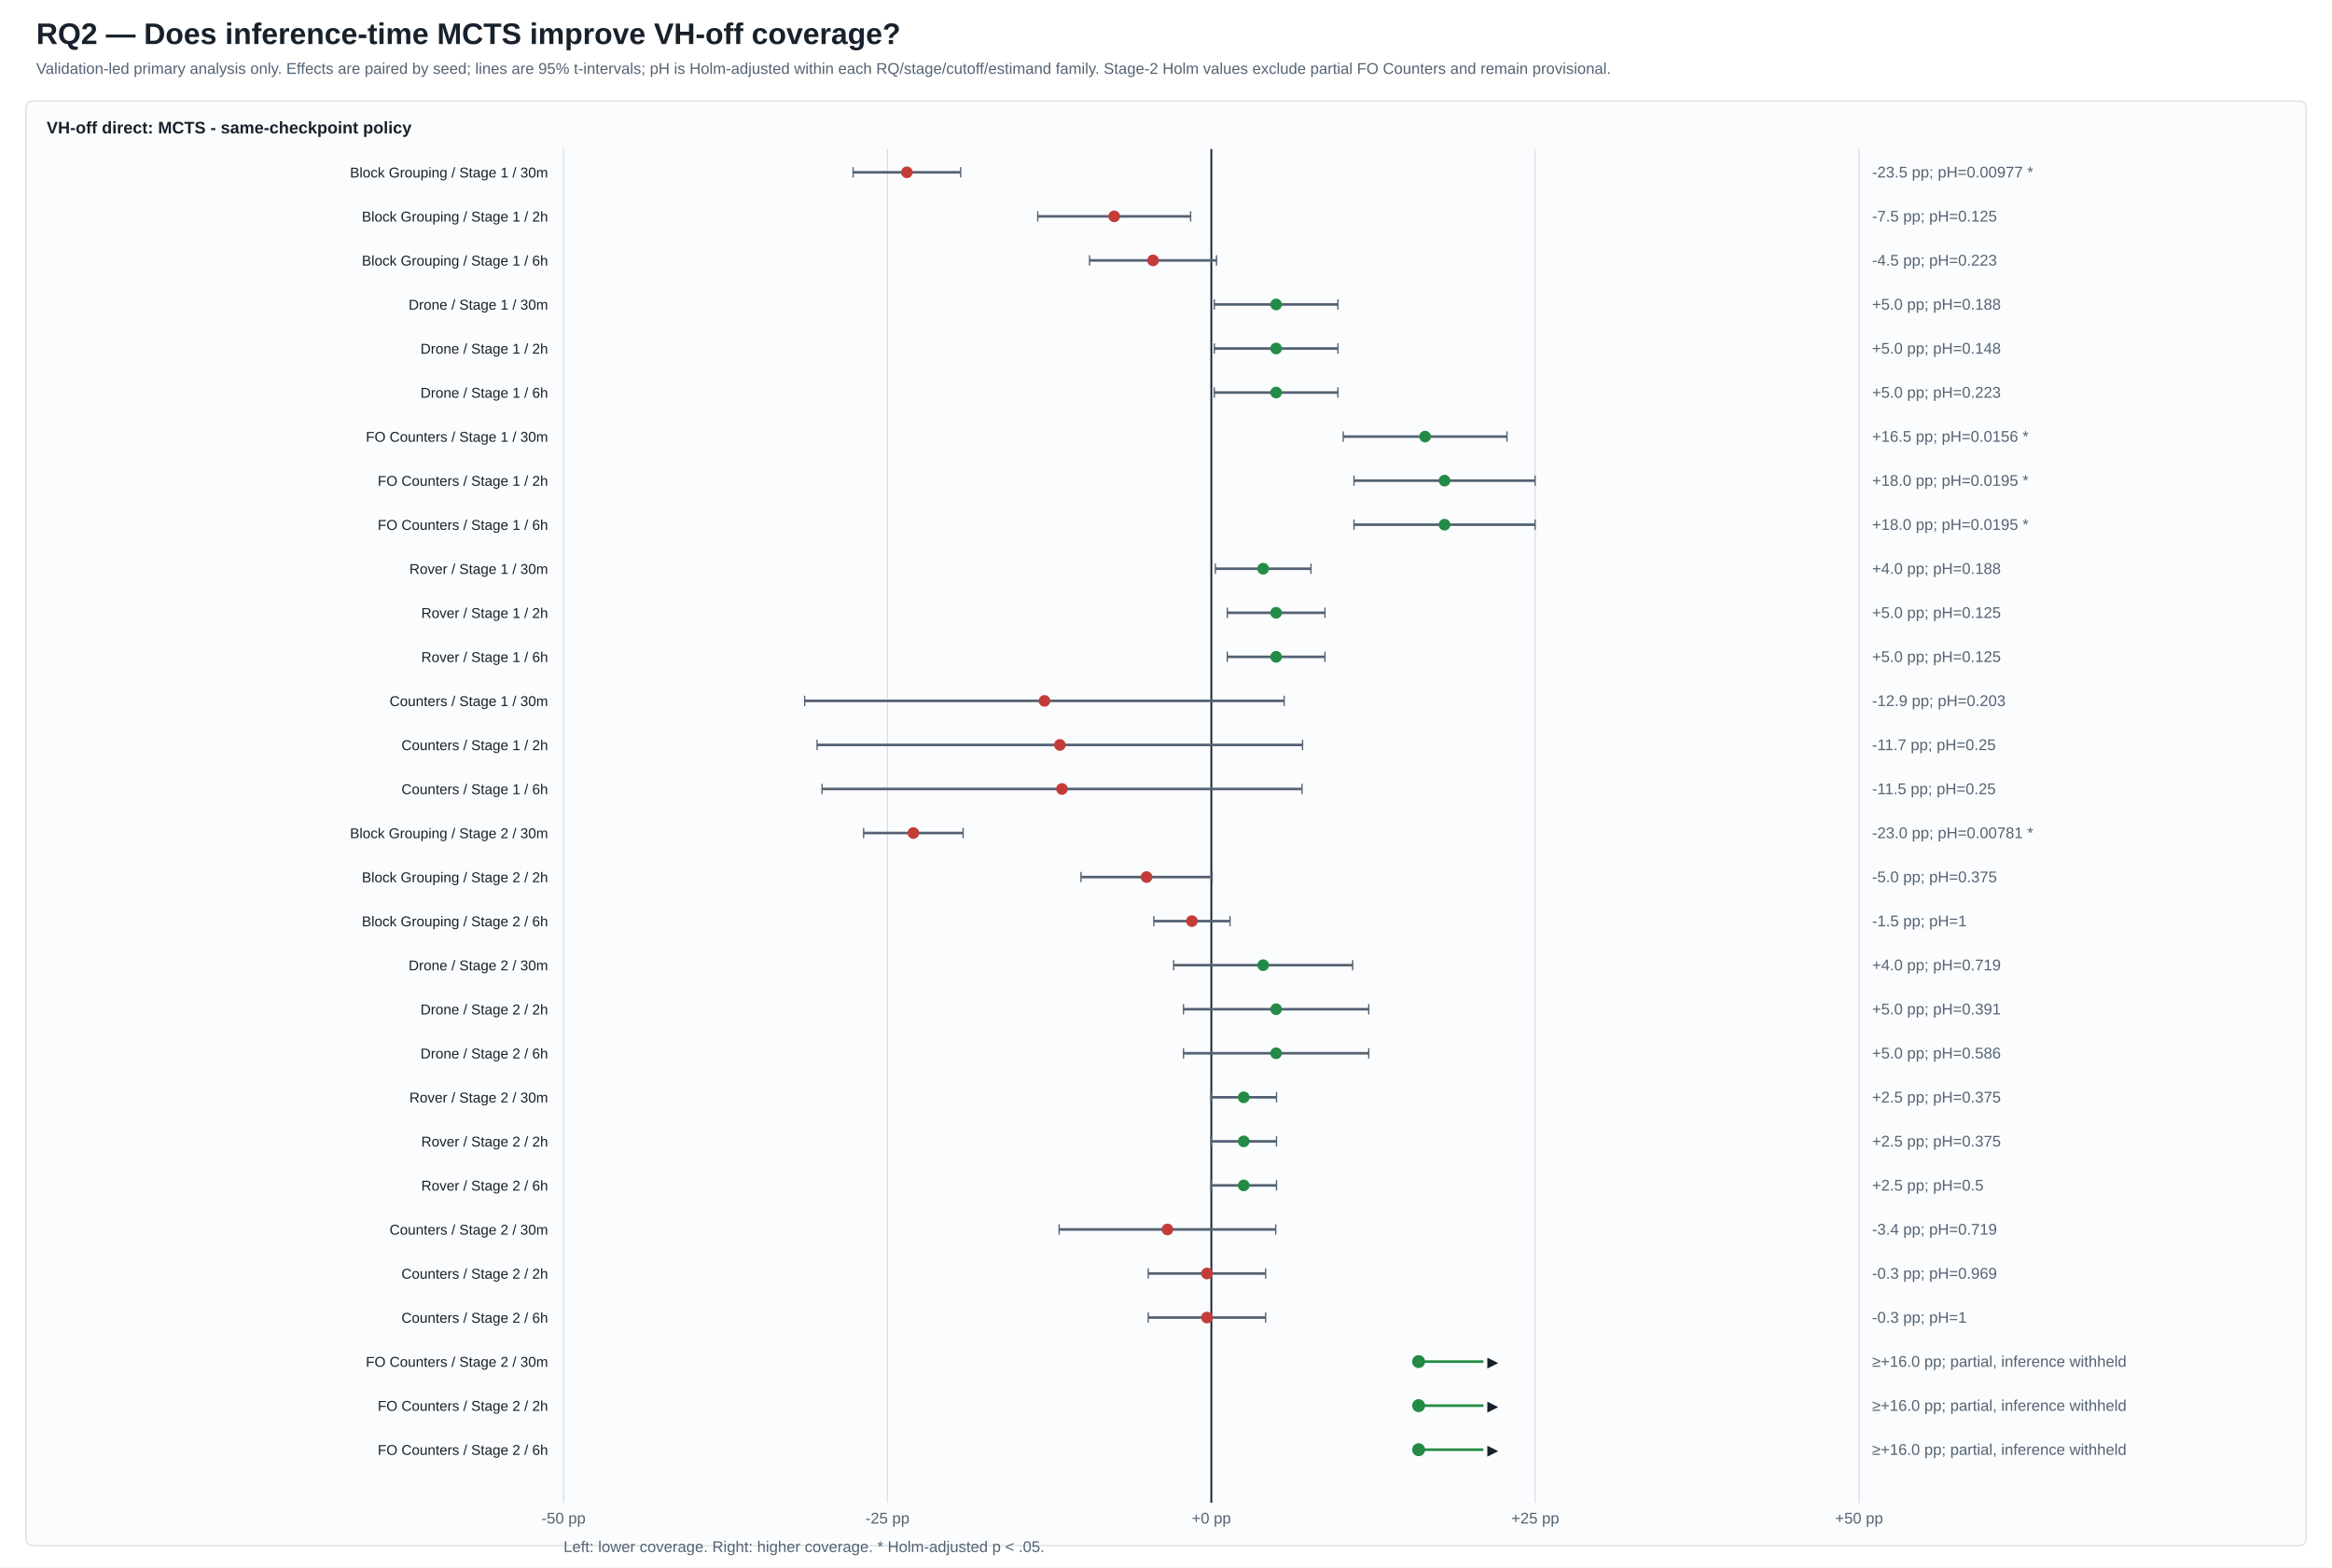
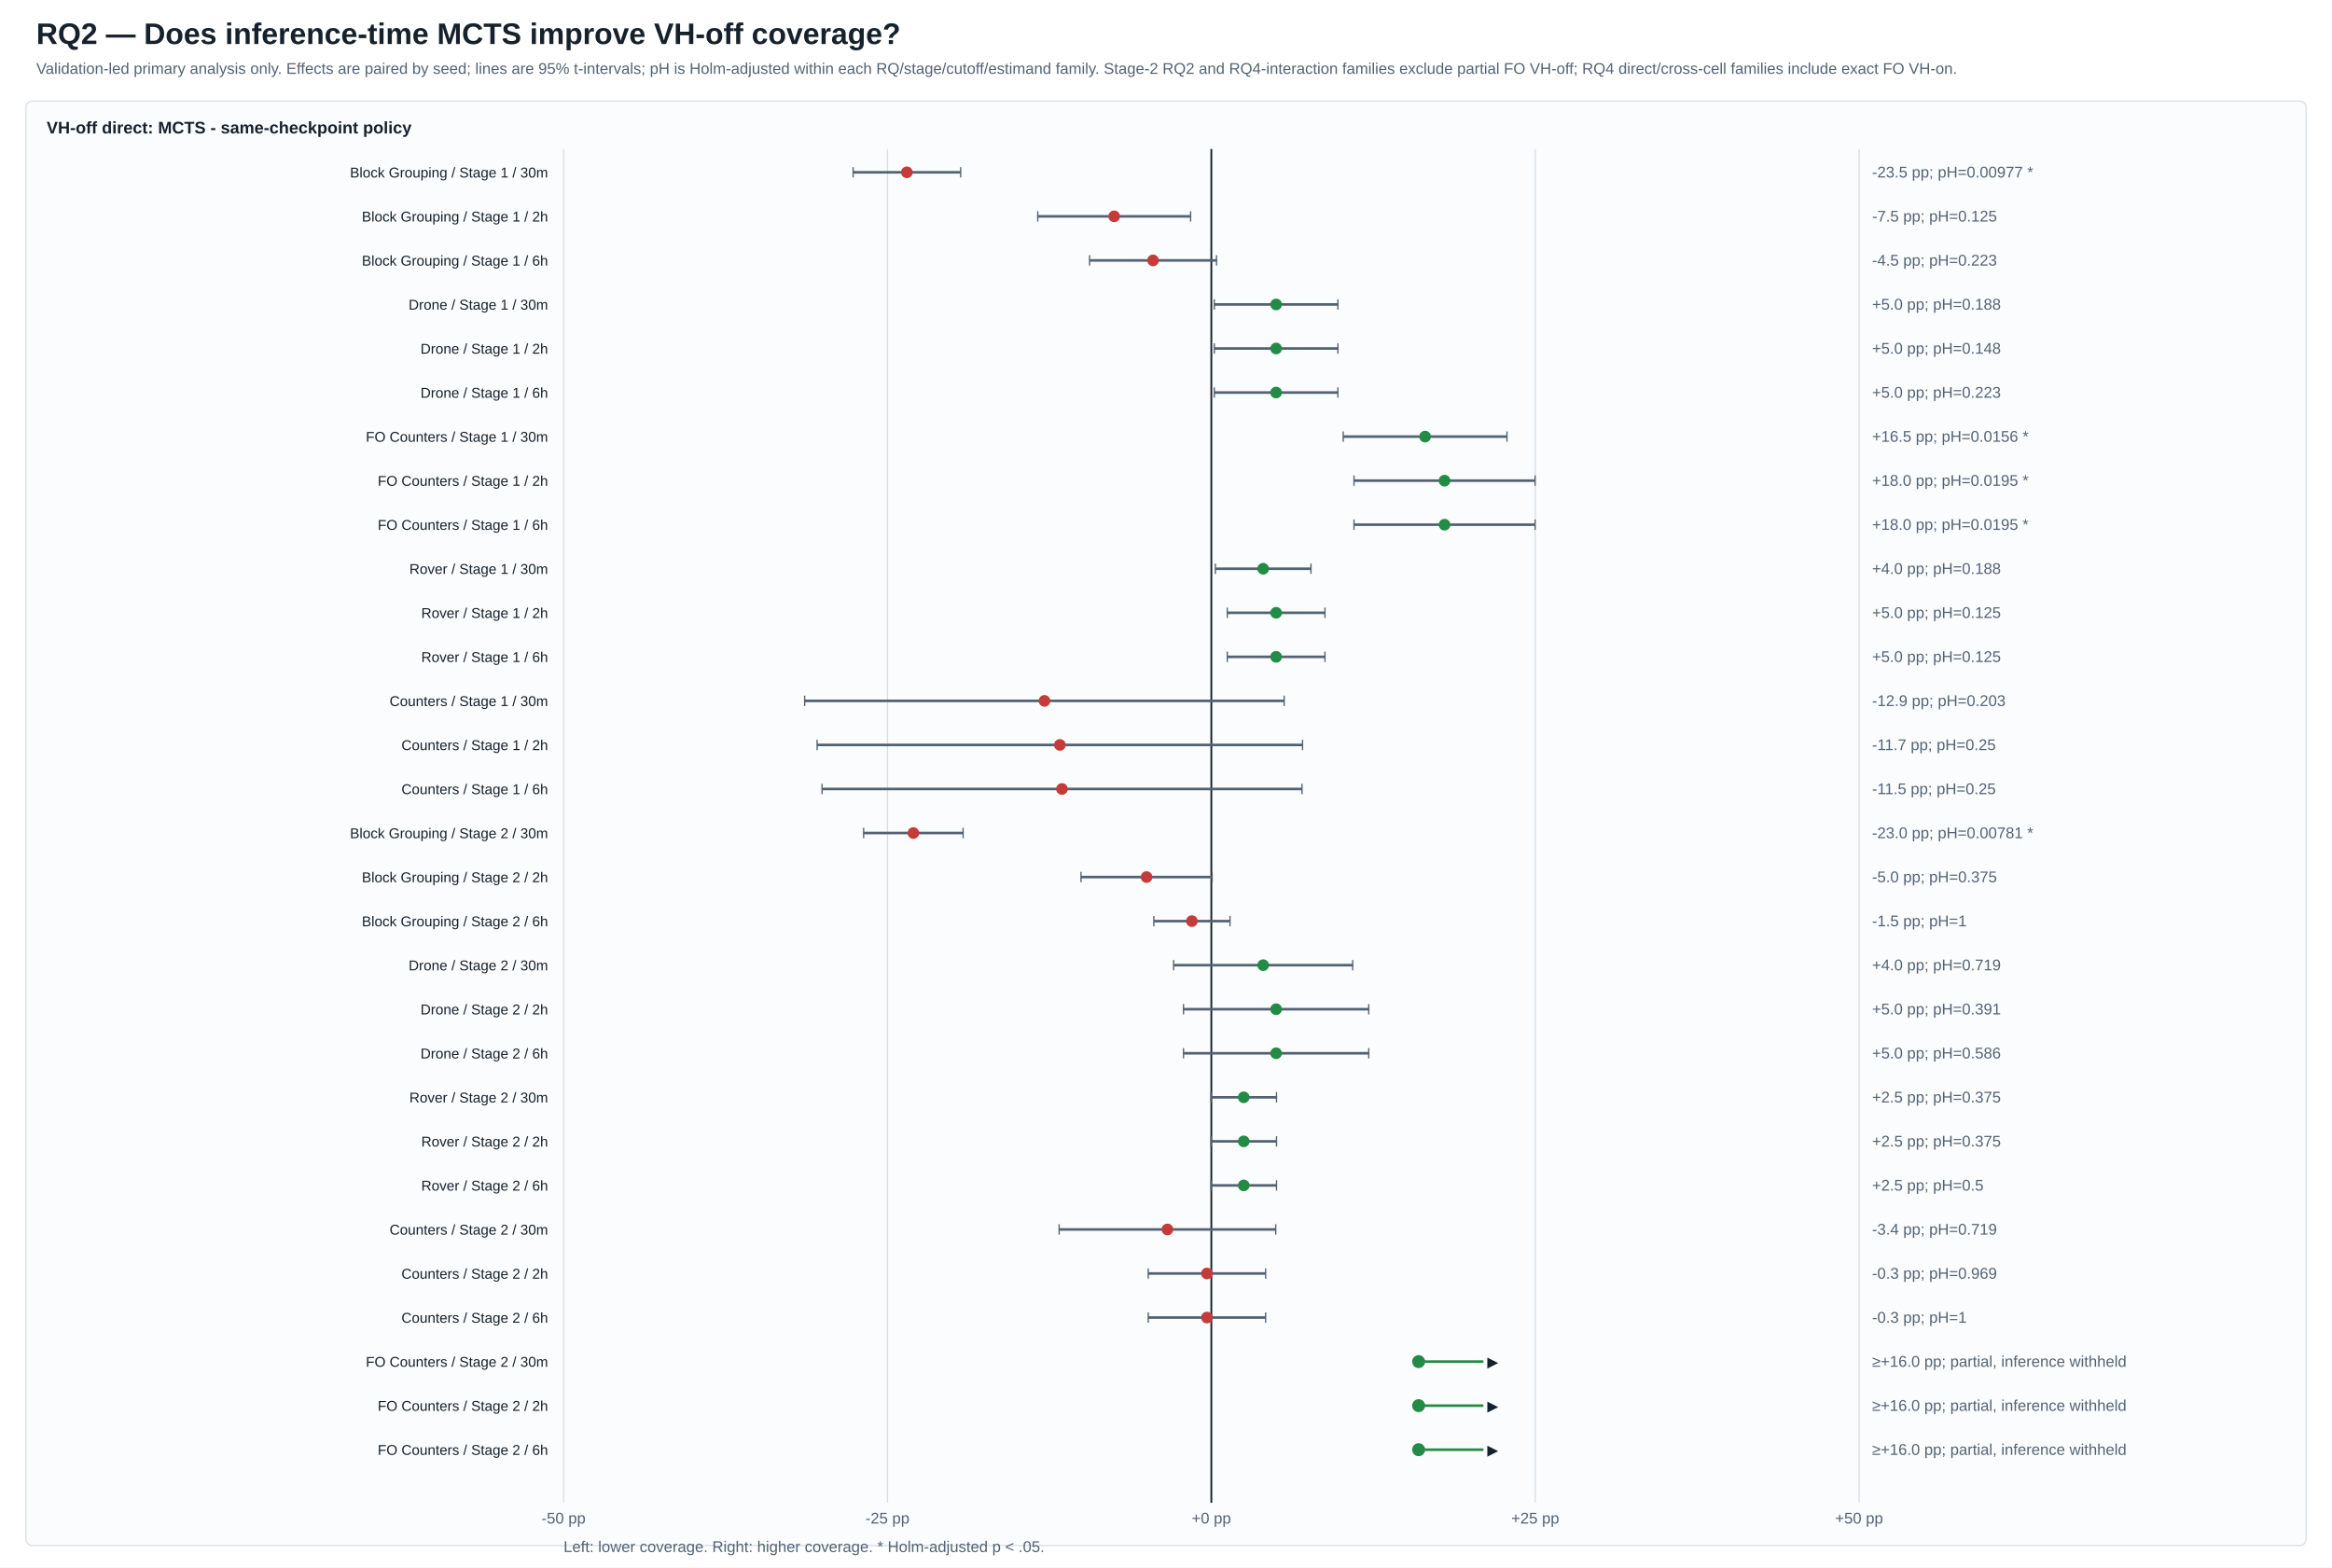
<svg xmlns="http://www.w3.org/2000/svg" width="1800" height="1210" viewBox="0 0 1800 1210">
  <rect width="100%" height="100%" fill="white" />
  <style>text{font-family:Segoe UI,Arial,sans-serif;fill:#17212b}.title{font-size:23px;font-weight:700}.sub{font-size:12px;fill:#536273}.label{font-size:11px}.head{font-size:13px;font-weight:700}</style>
  <text x="28" y="34" class="title">RQ2 — Does inference-time MCTS improve VH-off coverage?</text>
-   <text x="28" y="57" class="sub">Validation-led primary analysis only. Effects are paired by seed; lines are 95% t-intervals; pH is Holm-adjusted within each RQ/stage/cutoff/estimand family. Stage-2 Holm values exclude partial FO Counters and remain provisional.</text>
+   <text x="28" y="57" class="sub">Validation-led primary analysis only. Effects are paired by seed; lines are 95% t-intervals; pH is Holm-adjusted within each RQ/stage/cutoff/estimand family. Stage-2 RQ2 and RQ4-interaction families exclude partial FO VH-off; RQ4 direct/cross-cell families include exact FO VH-on.</text>
  <rect x="20" y="78" width="1760" height="1115" rx="5" fill="#fbfcfd" stroke="#d9e0e7" />
  <text x="36" y="103" class="head">VH-off direct: MCTS - same-checkpoint policy</text>
  <line x1="435.0" y1="115" x2="435.0" y2="1160" stroke="#d9e0e7" stroke-width="1" />
  <text x="435.0" y="1176" text-anchor="middle" class="sub">-50 pp</text>
  <line x1="685.0" y1="115" x2="685.0" y2="1160" stroke="#d9e0e7" stroke-width="1" />
  <text x="685.0" y="1176" text-anchor="middle" class="sub">-25 pp</text>
  <line x1="935.0" y1="115" x2="935.0" y2="1160" stroke="#17212b" stroke-width="1.4" />
  <text x="935.0" y="1176" text-anchor="middle" class="sub">+0 pp</text>
  <line x1="1185.0" y1="115" x2="1185.0" y2="1160" stroke="#d9e0e7" stroke-width="1" />
  <text x="1185.0" y="1176" text-anchor="middle" class="sub">+25 pp</text>
  <line x1="1435.0" y1="115" x2="1435.0" y2="1160" stroke="#d9e0e7" stroke-width="1" />
  <text x="1435.0" y="1176" text-anchor="middle" class="sub">+50 pp</text>
  <text x="423" y="137" text-anchor="end" class="label">Block Grouping / Stage 1 / 30m</text>
  <line x1="658.5" y1="133" x2="741.5" y2="133" stroke="#536273" stroke-width="2" />
  <line x1="658.5" y1="129" x2="658.5" y2="137" stroke="#536273" />
  <line x1="741.5" y1="129" x2="741.5" y2="137" stroke="#536273" />
  <circle cx="700.0" cy="133" r="4.5" fill="#c43c39" />
  <text x="1445" y="137" class="sub">-23.5 pp; pH=0.00977 *</text>
  <text x="423" y="171" text-anchor="end" class="label">Block Grouping / Stage 1 / 2h</text>
  <line x1="801.0" y1="167" x2="919.0" y2="167" stroke="#536273" stroke-width="2" />
  <line x1="801.0" y1="163" x2="801.0" y2="171" stroke="#536273" />
  <line x1="919.0" y1="163" x2="919.0" y2="171" stroke="#536273" />
  <circle cx="860.0" cy="167" r="4.5" fill="#c43c39" />
  <text x="1445" y="171" class="sub">-7.5 pp; pH=0.125</text>
  <text x="423" y="205" text-anchor="end" class="label">Block Grouping / Stage 1 / 6h</text>
  <line x1="841.0" y1="201" x2="939.0" y2="201" stroke="#536273" stroke-width="2" />
  <line x1="841.0" y1="197" x2="841.0" y2="205" stroke="#536273" />
  <line x1="939.0" y1="197" x2="939.0" y2="205" stroke="#536273" />
  <circle cx="890.0" cy="201" r="4.5" fill="#c43c39" />
  <text x="1445" y="205" class="sub">-4.5 pp; pH=0.223</text>
  <text x="423" y="239" text-anchor="end" class="label">Drone / Stage 1 / 30m</text>
  <line x1="937.3" y1="235" x2="1032.7" y2="235" stroke="#536273" stroke-width="2" />
  <line x1="937.3" y1="231" x2="937.3" y2="239" stroke="#536273" />
  <line x1="1032.7" y1="231" x2="1032.7" y2="239" stroke="#536273" />
  <circle cx="985.0" cy="235" r="4.5" fill="#238b45" />
  <text x="1445" y="239" class="sub">+5.0 pp; pH=0.188</text>
  <text x="423" y="273" text-anchor="end" class="label">Drone / Stage 1 / 2h</text>
  <line x1="937.3" y1="269" x2="1032.7" y2="269" stroke="#536273" stroke-width="2" />
  <line x1="937.3" y1="265" x2="937.3" y2="273" stroke="#536273" />
  <line x1="1032.7" y1="265" x2="1032.7" y2="273" stroke="#536273" />
  <circle cx="985.0" cy="269" r="4.5" fill="#238b45" />
  <text x="1445" y="273" class="sub">+5.0 pp; pH=0.148</text>
  <text x="423" y="307" text-anchor="end" class="label">Drone / Stage 1 / 6h</text>
  <line x1="937.3" y1="303" x2="1032.7" y2="303" stroke="#536273" stroke-width="2" />
  <line x1="937.3" y1="299" x2="937.3" y2="307" stroke="#536273" />
  <line x1="1032.7" y1="299" x2="1032.7" y2="307" stroke="#536273" />
  <circle cx="985.0" cy="303" r="4.5" fill="#238b45" />
  <text x="1445" y="307" class="sub">+5.0 pp; pH=0.223</text>
  <text x="423" y="341" text-anchor="end" class="label">FO Counters / Stage 1 / 30m</text>
  <line x1="1036.8" y1="337" x2="1163.2" y2="337" stroke="#536273" stroke-width="2" />
  <line x1="1036.8" y1="333" x2="1036.8" y2="341" stroke="#536273" />
  <line x1="1163.2" y1="333" x2="1163.2" y2="341" stroke="#536273" />
  <circle cx="1100.0" cy="337" r="4.5" fill="#238b45" />
  <text x="1445" y="341" class="sub">+16.5 pp; pH=0.0156 *</text>
  <text x="423" y="375" text-anchor="end" class="label">FO Counters / Stage 1 / 2h</text>
  <line x1="1045.1" y1="371" x2="1184.9" y2="371" stroke="#536273" stroke-width="2" />
  <line x1="1045.1" y1="367" x2="1045.1" y2="375" stroke="#536273" />
  <line x1="1184.9" y1="367" x2="1184.9" y2="375" stroke="#536273" />
  <circle cx="1115.0" cy="371" r="4.5" fill="#238b45" />
  <text x="1445" y="375" class="sub">+18.0 pp; pH=0.0195 *</text>
  <text x="423" y="409" text-anchor="end" class="label">FO Counters / Stage 1 / 6h</text>
  <line x1="1045.1" y1="405" x2="1184.9" y2="405" stroke="#536273" stroke-width="2" />
  <line x1="1045.1" y1="401" x2="1045.1" y2="409" stroke="#536273" />
  <line x1="1184.9" y1="401" x2="1184.9" y2="409" stroke="#536273" />
  <circle cx="1115.0" cy="405" r="4.5" fill="#238b45" />
  <text x="1445" y="409" class="sub">+18.0 pp; pH=0.0195 *</text>
  <text x="423" y="443" text-anchor="end" class="label">Rover / Stage 1 / 30m</text>
  <line x1="938.1" y1="439" x2="1011.9" y2="439" stroke="#536273" stroke-width="2" />
  <line x1="938.1" y1="435" x2="938.1" y2="443" stroke="#536273" />
  <line x1="1011.9" y1="435" x2="1011.9" y2="443" stroke="#536273" />
  <circle cx="975.0" cy="439" r="4.5" fill="#238b45" />
  <text x="1445" y="443" class="sub">+4.0 pp; pH=0.188</text>
  <text x="423" y="477" text-anchor="end" class="label">Rover / Stage 1 / 2h</text>
  <line x1="947.3" y1="473" x2="1022.7" y2="473" stroke="#536273" stroke-width="2" />
  <line x1="947.3" y1="469" x2="947.3" y2="477" stroke="#536273" />
  <line x1="1022.7" y1="469" x2="1022.7" y2="477" stroke="#536273" />
  <circle cx="985.0" cy="473" r="4.5" fill="#238b45" />
  <text x="1445" y="477" class="sub">+5.0 pp; pH=0.125</text>
  <text x="423" y="511" text-anchor="end" class="label">Rover / Stage 1 / 6h</text>
  <line x1="947.3" y1="507" x2="1022.7" y2="507" stroke="#536273" stroke-width="2" />
  <line x1="947.3" y1="503" x2="947.3" y2="511" stroke="#536273" />
  <line x1="1022.7" y1="503" x2="1022.7" y2="511" stroke="#536273" />
  <circle cx="985.0" cy="507" r="4.5" fill="#238b45" />
  <text x="1445" y="511" class="sub">+5.0 pp; pH=0.125</text>
  <text x="423" y="545" text-anchor="end" class="label">Counters / Stage 1 / 30m</text>
  <line x1="621.1" y1="541" x2="991.2" y2="541" stroke="#536273" stroke-width="2" />
  <line x1="621.1" y1="537" x2="621.1" y2="545" stroke="#536273" />
  <line x1="991.2" y1="537" x2="991.2" y2="545" stroke="#536273" />
  <circle cx="806.2" cy="541" r="4.5" fill="#c43c39" />
  <text x="1445" y="545" class="sub">-12.9 pp; pH=0.203</text>
  <text x="423" y="579" text-anchor="end" class="label">Counters / Stage 1 / 2h</text>
  <line x1="630.7" y1="575" x2="1005.4" y2="575" stroke="#536273" stroke-width="2" />
  <line x1="630.7" y1="571" x2="630.7" y2="579" stroke="#536273" />
  <line x1="1005.4" y1="571" x2="1005.4" y2="579" stroke="#536273" />
  <circle cx="818.1" cy="575" r="4.5" fill="#c43c39" />
  <text x="1445" y="579" class="sub">-11.7 pp; pH=0.25</text>
  <text x="423" y="613" text-anchor="end" class="label">Counters / Stage 1 / 6h</text>
  <line x1="634.5" y1="609" x2="1005.0" y2="609" stroke="#536273" stroke-width="2" />
  <line x1="634.5" y1="605" x2="634.5" y2="613" stroke="#536273" />
  <line x1="1005.0" y1="605" x2="1005.0" y2="613" stroke="#536273" />
  <circle cx="819.7" cy="609" r="4.5" fill="#c43c39" />
  <text x="1445" y="613" class="sub">-11.5 pp; pH=0.25</text>
  <text x="423" y="647" text-anchor="end" class="label">Block Grouping / Stage 2 / 30m</text>
  <line x1="666.6" y1="643" x2="743.4" y2="643" stroke="#536273" stroke-width="2" />
  <line x1="666.6" y1="639" x2="666.6" y2="647" stroke="#536273" />
  <line x1="743.4" y1="639" x2="743.4" y2="647" stroke="#536273" />
  <circle cx="705.0" cy="643" r="4.5" fill="#c43c39" />
  <text x="1445" y="647" class="sub">-23.0 pp; pH=0.00781 *</text>
  <text x="423" y="681" text-anchor="end" class="label">Block Grouping / Stage 2 / 2h</text>
  <line x1="834.4" y1="677" x2="935.6" y2="677" stroke="#536273" stroke-width="2" />
  <line x1="834.4" y1="673" x2="834.4" y2="681" stroke="#536273" />
  <line x1="935.6" y1="673" x2="935.6" y2="681" stroke="#536273" />
  <circle cx="885.0" cy="677" r="4.5" fill="#c43c39" />
  <text x="1445" y="681" class="sub">-5.0 pp; pH=0.375</text>
  <text x="423" y="715" text-anchor="end" class="label">Block Grouping / Stage 2 / 6h</text>
  <line x1="890.6" y1="711" x2="949.4" y2="711" stroke="#536273" stroke-width="2" />
  <line x1="890.6" y1="707" x2="890.6" y2="715" stroke="#536273" />
  <line x1="949.4" y1="707" x2="949.4" y2="715" stroke="#536273" />
  <circle cx="920.0" cy="711" r="4.5" fill="#c43c39" />
  <text x="1445" y="715" class="sub">-1.5 pp; pH=1</text>
  <text x="423" y="749" text-anchor="end" class="label">Drone / Stage 2 / 30m</text>
  <line x1="905.9" y1="745" x2="1044.1" y2="745" stroke="#536273" stroke-width="2" />
  <line x1="905.9" y1="741" x2="905.9" y2="749" stroke="#536273" />
  <line x1="1044.1" y1="741" x2="1044.1" y2="749" stroke="#536273" />
  <circle cx="975.0" cy="745" r="4.5" fill="#238b45" />
  <text x="1445" y="749" class="sub">+4.0 pp; pH=0.719</text>
  <text x="423" y="783" text-anchor="end" class="label">Drone / Stage 2 / 2h</text>
  <line x1="913.5" y1="779" x2="1056.5" y2="779" stroke="#536273" stroke-width="2" />
  <line x1="913.5" y1="775" x2="913.5" y2="783" stroke="#536273" />
  <line x1="1056.5" y1="775" x2="1056.5" y2="783" stroke="#536273" />
  <circle cx="985.0" cy="779" r="4.5" fill="#238b45" />
  <text x="1445" y="783" class="sub">+5.0 pp; pH=0.391</text>
  <text x="423" y="817" text-anchor="end" class="label">Drone / Stage 2 / 6h</text>
  <line x1="913.5" y1="813" x2="1056.5" y2="813" stroke="#536273" stroke-width="2" />
  <line x1="913.5" y1="809" x2="913.5" y2="817" stroke="#536273" />
  <line x1="1056.5" y1="809" x2="1056.5" y2="817" stroke="#536273" />
  <circle cx="985.0" cy="813" r="4.5" fill="#238b45" />
  <text x="1445" y="817" class="sub">+5.0 pp; pH=0.586</text>
  <text x="423" y="851" text-anchor="end" class="label">Rover / Stage 2 / 30m</text>
  <line x1="934.7" y1="847" x2="985.3" y2="847" stroke="#536273" stroke-width="2" />
  <line x1="934.7" y1="843" x2="934.7" y2="851" stroke="#536273" />
  <line x1="985.3" y1="843" x2="985.3" y2="851" stroke="#536273" />
  <circle cx="960.0" cy="847" r="4.5" fill="#238b45" />
  <text x="1445" y="851" class="sub">+2.5 pp; pH=0.375</text>
  <text x="423" y="885" text-anchor="end" class="label">Rover / Stage 2 / 2h</text>
  <line x1="934.7" y1="881" x2="985.3" y2="881" stroke="#536273" stroke-width="2" />
  <line x1="934.7" y1="877" x2="934.7" y2="885" stroke="#536273" />
  <line x1="985.3" y1="877" x2="985.3" y2="885" stroke="#536273" />
  <circle cx="960.0" cy="881" r="4.5" fill="#238b45" />
  <text x="1445" y="885" class="sub">+2.5 pp; pH=0.375</text>
  <text x="423" y="919" text-anchor="end" class="label">Rover / Stage 2 / 6h</text>
  <line x1="934.7" y1="915" x2="985.3" y2="915" stroke="#536273" stroke-width="2" />
  <line x1="934.7" y1="911" x2="934.7" y2="919" stroke="#536273" />
  <line x1="985.3" y1="911" x2="985.3" y2="919" stroke="#536273" />
  <circle cx="960.0" cy="915" r="4.5" fill="#238b45" />
  <text x="1445" y="919" class="sub">+2.5 pp; pH=0.5</text>
  <text x="423" y="953" text-anchor="end" class="label">Counters / Stage 2 / 30m</text>
  <line x1="817.5" y1="949" x2="984.7" y2="949" stroke="#536273" stroke-width="2" />
  <line x1="817.5" y1="945" x2="817.5" y2="953" stroke="#536273" />
  <line x1="984.7" y1="945" x2="984.7" y2="953" stroke="#536273" />
  <circle cx="901.1" cy="949" r="4.5" fill="#c43c39" />
  <text x="1445" y="953" class="sub">-3.4 pp; pH=0.719</text>
  <text x="423" y="987" text-anchor="end" class="label">Counters / Stage 2 / 2h</text>
  <line x1="886.3" y1="983" x2="976.9" y2="983" stroke="#536273" stroke-width="2" />
  <line x1="886.3" y1="979" x2="886.3" y2="987" stroke="#536273" />
  <line x1="976.9" y1="979" x2="976.9" y2="987" stroke="#536273" />
  <circle cx="931.6" cy="983" r="4.5" fill="#c43c39" />
  <text x="1445" y="987" class="sub">-0.3 pp; pH=0.969</text>
  <text x="423" y="1021" text-anchor="end" class="label">Counters / Stage 2 / 6h</text>
  <line x1="886.3" y1="1017" x2="976.9" y2="1017" stroke="#536273" stroke-width="2" />
  <line x1="886.3" y1="1013" x2="886.3" y2="1021" stroke="#536273" />
  <line x1="976.9" y1="1013" x2="976.9" y2="1021" stroke="#536273" />
  <circle cx="931.6" cy="1017" r="4.5" fill="#c43c39" />
  <text x="1445" y="1021" class="sub">-0.3 pp; pH=1</text>
  <text x="423" y="1055" text-anchor="end" class="label">FO Counters / Stage 2 / 30m</text>
  <circle cx="1095.0" cy="1051" r="5" fill="#238b45" />
  <line x1="1095.0" y1="1051" x2="1145.0" y2="1051" stroke="#238b45" stroke-width="2" />
  <text x="1148.0" y="1055" class="label">▶</text>
  <text x="1445" y="1055" class="sub">≥+16.0 pp; partial, inference withheld</text>
  <text x="423" y="1089" text-anchor="end" class="label">FO Counters / Stage 2 / 2h</text>
  <circle cx="1095.0" cy="1085" r="5" fill="#238b45" />
  <line x1="1095.0" y1="1085" x2="1145.0" y2="1085" stroke="#238b45" stroke-width="2" />
  <text x="1148.0" y="1089" class="label">▶</text>
  <text x="1445" y="1089" class="sub">≥+16.0 pp; partial, inference withheld</text>
  <text x="423" y="1123" text-anchor="end" class="label">FO Counters / Stage 2 / 6h</text>
  <circle cx="1095.0" cy="1119" r="5" fill="#238b45" />
  <line x1="1095.0" y1="1119" x2="1145.0" y2="1119" stroke="#238b45" stroke-width="2" />
  <text x="1148.0" y="1123" class="label">▶</text>
  <text x="1445" y="1123" class="sub">≥+16.0 pp; partial, inference withheld</text>
  <text x="435" y="1198" class="sub">Left: lower coverage. Right: higher coverage. * Holm-adjusted p &lt; .05.</text>
</svg>
